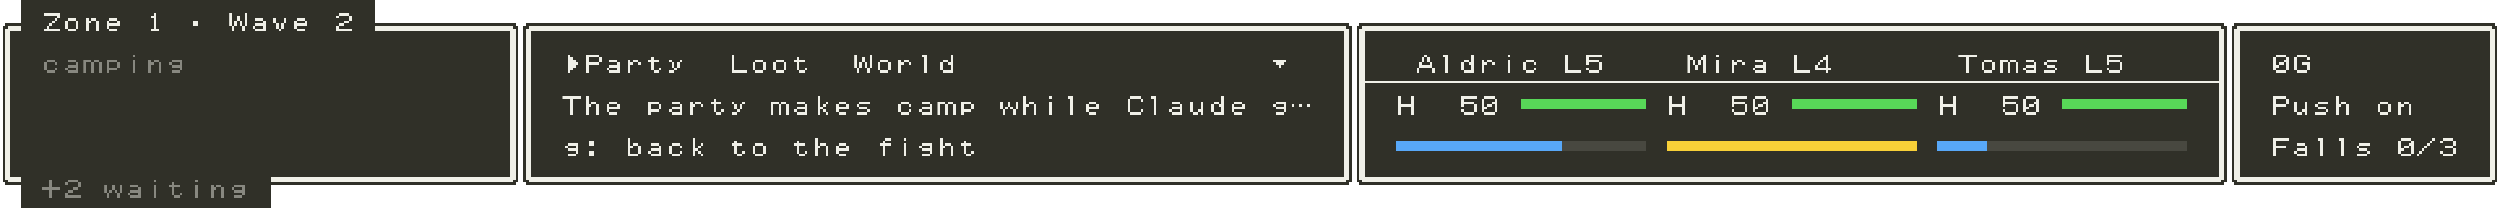
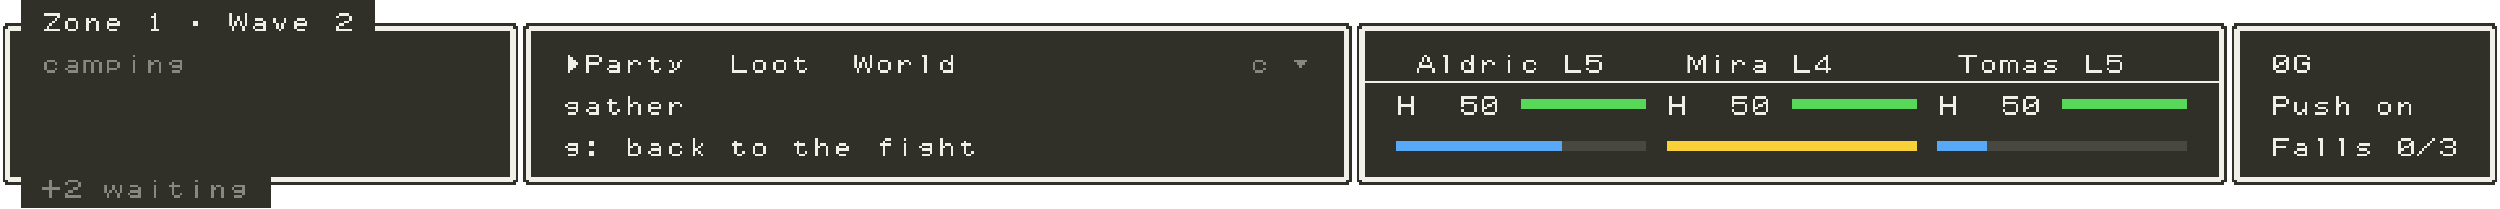
<svg xmlns="http://www.w3.org/2000/svg" viewBox="0 0 960 80" width="960" height="80" shape-rendering="crispEdges">
  <defs>
    <symbol id="g0">
      <path d="M1 5h6v1h-6zM6 6h1v1h-1zM5 7h1v1h-1zM4 8h1v1h-1zM3 9h1v1h-1zM2 10h1v1h-1zM1 11h6v1h-6z" />
    </symbol>
    <symbol id="g1">
      <path d="M2 7h3v1h-3zM1 8h1v1h-1zM5 8h1v1h-1zM1 9h1v1h-1zM5 9h1v1h-1zM1 10h1v1h-1zM5 10h1v1h-1zM2 11h3v1h-3z" />
    </symbol>
    <symbol id="g2">
      <path d="M1 7h1v1h-1zM3 7h2v1h-2zM1 8h2v1h-2zM5 8h1v1h-1zM1 9h1v1h-1zM5 9h1v1h-1zM1 10h1v1h-1zM5 10h1v1h-1zM1 11h1v1h-1zM5 11h1v1h-1z" />
    </symbol>
    <symbol id="g3">
      <path d="M2 7h3v1h-3zM1 8h1v1h-1zM5 8h1v1h-1zM1 9h5v1h-5zM1 10h1v1h-1zM2 11h3v1h-3z" />
    </symbol>
    <symbol id="g4">
      <path d="M3 5h1v1h-1zM2 6h2v1h-2zM3 7h1v1h-1zM3 8h1v1h-1zM3 9h1v1h-1zM3 10h1v1h-1zM2 11h3v1h-3z" />
    </symbol>
    <symbol id="g5">
      <path d="M2 8h2v1h-2zM2 9h2v1h-2z" />
    </symbol>
    <symbol id="g6">
      <path d="M0 5h1v1h-1zM6 5h1v1h-1zM0 6h1v1h-1zM3 6h1v1h-1zM6 6h1v1h-1zM0 7h1v1h-1zM3 7h1v1h-1zM6 7h1v1h-1zM0 8h1v1h-1zM2 8h1v1h-1zM4 8h1v1h-1zM6 8h1v1h-1zM0 9h1v1h-1zM2 9h1v1h-1zM4 9h1v1h-1zM6 9h1v1h-1zM1 10h1v1h-1zM5 10h1v1h-1zM1 11h1v1h-1zM5 11h1v1h-1z" />
    </symbol>
    <symbol id="g7">
      <path d="M2 7h3v1h-3zM5 8h1v1h-1zM2 9h4v1h-4zM1 10h1v1h-1zM5 10h1v1h-1zM2 11h4v1h-4z" />
    </symbol>
    <symbol id="g8">
      <path d="M1 7h1v1h-1zM5 7h1v1h-1zM1 8h1v1h-1zM5 8h1v1h-1zM2 9h1v1h-1zM4 9h1v1h-1zM2 10h1v1h-1zM4 10h1v1h-1zM3 11h1v1h-1z" />
    </symbol>
    <symbol id="g9">
      <path d="M2 5h4v1h-4zM1 6h1v1h-1zM6 6h1v1h-1zM6 7h1v1h-1zM4 8h2v1h-2zM2 9h2v1h-2zM1 10h1v1h-1zM1 11h6v1h-6z" />
    </symbol>
    <symbol id="g10">
      <path d="M3 5h1v1h-1zM3 6h1v1h-1zM3 7h1v1h-1zM0 8h7v1h-7zM3 9h1v1h-1zM3 10h1v1h-1zM3 11h1v1h-1z" />
    </symbol>
    <symbol id="g11">
      <path d="M0 7h1v1h-1zM3 7h1v1h-1zM6 7h1v1h-1zM0 8h1v1h-1zM3 8h1v1h-1zM6 8h1v1h-1zM0 9h1v1h-1zM2 9h1v1h-1zM4 9h1v1h-1zM6 9h1v1h-1zM1 10h1v1h-1zM5 10h1v1h-1zM1 11h1v1h-1zM5 11h1v1h-1z" />
    </symbol>
    <symbol id="g12">
      <path d="M3 5h1v1h-1zM3 7h1v1h-1zM3 8h1v1h-1zM3 9h1v1h-1zM3 10h1v1h-1zM3 11h1v1h-1z" />
    </symbol>
    <symbol id="g13">
      <path d="M2 6h1v1h-1zM1 7h4v1h-4zM2 8h1v1h-1zM2 9h1v1h-1zM2 10h1v1h-1zM5 10h1v1h-1zM3 11h2v1h-2z" />
    </symbol>
    <symbol id="g14">
      <path d="M2 7h4v1h-4zM1 8h1v1h-1zM5 8h1v1h-1zM2 9h4v1h-4zM5 10h1v1h-1zM2 11h3v1h-3z" />
    </symbol>
    <symbol id="g15">
      <path d="M2 7h3v1h-3zM1 8h1v1h-1zM5 8h1v1h-1zM1 9h1v1h-1zM1 10h1v1h-1zM5 10h1v1h-1zM2 11h3v1h-3z" />
    </symbol>
    <symbol id="g16">
      <path d="M0 7h3v1h-3zM4 7h2v1h-2zM0 8h1v1h-1zM3 8h1v1h-1zM6 8h1v1h-1zM0 9h1v1h-1zM3 9h1v1h-1zM6 9h1v1h-1zM0 10h1v1h-1zM3 10h1v1h-1zM6 10h1v1h-1zM0 11h1v1h-1zM3 11h1v1h-1zM6 11h1v1h-1z" />
    </symbol>
    <symbol id="g17">
      <path d="M1 7h4v1h-4zM1 8h1v1h-1zM5 8h1v1h-1zM1 9h1v1h-1zM5 9h1v1h-1zM1 10h4v1h-4zM1 11h1v1h-1z" />
    </symbol>
    <symbol id="g18">
      <path d="M2 5h1v1h-1zM2 6h2v1h-2zM2 7h3v1h-3zM2 8h4v1h-4zM2 9h3v1h-3zM2 10h2v1h-2zM2 11h1v1h-1z" />
    </symbol>
    <symbol id="g19">
      <path d="M1 5h5v1h-5zM1 6h1v1h-1zM6 6h1v1h-1zM1 7h1v1h-1zM6 7h1v1h-1zM1 8h5v1h-5zM1 9h1v1h-1zM1 10h1v1h-1zM1 11h1v1h-1z" />
    </symbol>
    <symbol id="g20">
      <path d="M1 7h1v1h-1zM3 7h2v1h-2zM1 8h2v1h-2zM5 8h1v1h-1zM1 9h1v1h-1zM1 10h1v1h-1zM1 11h1v1h-1z" />
    </symbol>
    <symbol id="g21">
      <path d="M1 7h1v1h-1zM5 7h1v1h-1zM2 8h1v1h-1zM4 8h1v1h-1zM2 9h1v1h-1zM4 9h1v1h-1zM3 10h1v1h-1zM1 11h2v1h-2z" />
    </symbol>
    <symbol id="g22">
      <path d="M1 5h1v1h-1zM1 6h1v1h-1zM1 7h1v1h-1zM1 8h1v1h-1zM1 9h1v1h-1zM1 10h1v1h-1zM1 11h6v1h-6z" />
    </symbol>
    <symbol id="g23">
      <path d="M2 5h2v1h-2zM3 6h1v1h-1zM3 7h1v1h-1zM3 8h1v1h-1zM3 9h1v1h-1zM3 10h1v1h-1zM3 11h1v1h-1z" />
    </symbol>
    <symbol id="g24">
      <path d="M5 5h1v1h-1zM5 6h1v1h-1zM2 7h2v1h-2zM5 7h1v1h-1zM1 8h1v1h-1zM4 8h2v1h-2zM1 9h1v1h-1zM5 9h1v1h-1zM1 10h1v1h-1zM5 10h1v1h-1zM2 11h4v1h-4z" />
    </symbol>
    <symbol id="g25">
      <path d="M1 7h5v1h-5zM2 8h3v1h-3zM3 9h1v1h-1z" />
    </symbol>
    <symbol id="g26">
+       <path d="M1 5h1v1h-1zM1 6h1v1h-1zM1 7h1v1h-1zM3 7h2v1h-2zM1 8h2v1h-2zM5 8h1v1h-1zM1 9h1v1h-1zM5 9h1v1h-1zM1 10h1v1h-1zM5 10h1v1h-1zM1 11h1v1h-1zM5 11h1v1h-1z" />
+     </symbol>
+     <symbol id="g27">
+       <path d="M2 6h2v1h-2zM2 7h2v1h-2zM2 10h2v1h-2zM2 11h2v1h-2z" />
+     </symbol>
+     <symbol id="g28">
+       <path d="M1 5h1v1h-1zM1 6h1v1h-1zM1 7h1v1h-1zM3 7h2v1h-2zM1 8h2v1h-2zM5 8h1v1h-1zM1 9h1v1h-1zM5 9h1v1h-1zM1 10h1v1h-1zM5 10h1v1h-1zM1 11h4v1h-4z" />
+     </symbol>
+     <symbol id="g29">
+       <path d="M2 5h1v1h-1zM2 6h1v1h-1zM2 7h1v1h-1zM5 7h1v1h-1zM2 8h1v1h-1zM4 8h1v1h-1zM2 9h2v1h-2zM2 10h1v1h-1zM4 10h1v1h-1zM2 11h1v1h-1zM5 11h1v1h-1z" />
+     </symbol>
+     <symbol id="g30">
+       <path d="M4 5h2v1h-2zM3 6h1v1h-1zM2 7h4v1h-4zM3 8h1v1h-1zM3 9h1v1h-1zM3 10h1v1h-1zM3 11h1v1h-1z" />
+     </symbol>
+     <symbol id="g31">
+       <path d="M3 5h1v1h-1zM2 6h1v1h-1zM4 6h1v1h-1zM2 7h1v1h-1zM4 7h1v1h-1zM1 8h1v1h-1zM5 8h1v1h-1zM1 9h5v1h-5zM0 10h1v1h-1zM6 10h1v1h-1zM0 11h1v1h-1zM6 11h1v1h-1z" />
+     </symbol>
+     <symbol id="g32">
+       <path d="M1 5h6v1h-6zM1 6h1v1h-1zM1 7h5v1h-5zM1 8h1v1h-1zM6 8h1v1h-1zM6 9h1v1h-1zM1 10h1v1h-1zM6 10h1v1h-1zM2 11h4v1h-4z" />
+     </symbol>
+     <symbol id="g33">
+       <path d="M0 5h1v1h-1zM6 5h1v1h-1zM0 6h2v1h-2zM5 6h2v1h-2zM0 7h1v1h-1zM2 7h1v1h-1zM4 7h1v1h-1zM6 7h1v1h-1zM0 8h1v1h-1zM2 8h1v1h-1zM4 8h1v1h-1zM6 8h1v1h-1zM0 9h1v1h-1zM3 9h1v1h-1zM6 9h1v1h-1zM0 10h1v1h-1zM3 10h1v1h-1zM6 10h1v1h-1zM0 11h1v1h-1zM6 11h1v1h-1z" />
+     </symbol>
+     <symbol id="g34">
+       <path d="M5 5h1v1h-1zM4 6h2v1h-2zM3 7h1v1h-1zM5 7h1v1h-1zM2 8h1v1h-1zM5 8h1v1h-1zM1 9h1v1h-1zM5 9h1v1h-1zM1 10h6v1h-6zM5 11h1v1h-1z" />
+     </symbol>
+     <symbol id="g35">
      <path d="M0 5h7v1h-7zM3 6h1v1h-1zM3 7h1v1h-1zM3 8h1v1h-1zM3 9h1v1h-1zM3 10h1v1h-1zM3 11h1v1h-1z" />
    </symbol>
-     <symbol id="g27">
-       <path d="M1 5h1v1h-1zM1 6h1v1h-1zM1 7h1v1h-1zM3 7h2v1h-2zM1 8h2v1h-2zM5 8h1v1h-1zM1 9h1v1h-1zM5 9h1v1h-1zM1 10h1v1h-1zM5 10h1v1h-1zM1 11h1v1h-1zM5 11h1v1h-1z" />
-     </symbol>
-     <symbol id="g28">
-       <path d="M2 5h1v1h-1zM2 6h1v1h-1zM2 7h1v1h-1zM5 7h1v1h-1zM2 8h1v1h-1zM4 8h1v1h-1zM2 9h2v1h-2zM2 10h1v1h-1zM4 10h1v1h-1zM2 11h1v1h-1zM5 11h1v1h-1z" />
-     </symbol>
-     <symbol id="g29">
+     <symbol id="g36">
      <path d="M2 7h4v1h-4zM1 8h1v1h-1zM2 9h3v1h-3zM5 10h1v1h-1zM1 11h4v1h-4z" />
    </symbol>
-     <symbol id="g30">
-       <path d="M2 5h4v1h-4zM1 6h1v1h-1zM6 6h1v1h-1zM1 7h1v1h-1zM1 8h1v1h-1zM1 9h1v1h-1zM1 10h1v1h-1zM6 10h1v1h-1zM2 11h4v1h-4z" />
-     </symbol>
-     <symbol id="g31">
+     <symbol id="g37">
+       <path d="M1 5h1v1h-1zM6 5h1v1h-1zM1 6h1v1h-1zM6 6h1v1h-1zM1 7h1v1h-1zM6 7h1v1h-1zM1 8h6v1h-6zM1 9h1v1h-1zM6 9h1v1h-1zM1 10h1v1h-1zM6 10h1v1h-1zM1 11h1v1h-1zM6 11h1v1h-1z" />
+     </symbol>
+     <symbol id="g38">
+       <path d="M2 5h4v1h-4zM1 6h1v1h-1zM6 6h1v1h-1zM1 7h1v1h-1zM5 7h2v1h-2zM1 8h1v1h-1zM3 8h2v1h-2zM6 8h1v1h-1zM1 9h2v1h-2zM6 9h1v1h-1zM1 10h1v1h-1zM6 10h1v1h-1zM2 11h4v1h-4z" />
+     </symbol>
+     <symbol id="g39">
+       <path d="M2 5h4v1h-4zM1 6h1v1h-1zM6 6h1v1h-1zM1 7h1v1h-1zM1 8h1v1h-1zM4 8h3v1h-3zM1 9h1v1h-1zM6 9h1v1h-1zM1 10h1v1h-1zM6 10h1v1h-1zM2 11h4v1h-4z" />
+     </symbol>
+     <symbol id="g40">
      <path d="M1 7h1v1h-1zM5 7h1v1h-1zM1 8h1v1h-1zM5 8h1v1h-1zM1 9h1v1h-1zM5 9h1v1h-1zM1 10h1v1h-1zM4 10h2v1h-2zM2 11h2v1h-2zM5 11h1v1h-1z" />
    </symbol>
-     <symbol id="g32">
-       <path d="M0 8h1v1h-1zM3 8h1v1h-1zM6 8h1v1h-1z" />
-     </symbol>
-     <symbol id="g33">
-       <path d="M2 6h2v1h-2zM2 7h2v1h-2zM2 10h2v1h-2zM2 11h2v1h-2z" />
-     </symbol>
-     <symbol id="g34">
-       <path d="M1 5h1v1h-1zM1 6h1v1h-1zM1 7h1v1h-1zM3 7h2v1h-2zM1 8h2v1h-2zM5 8h1v1h-1zM1 9h1v1h-1zM5 9h1v1h-1zM1 10h1v1h-1zM5 10h1v1h-1zM1 11h4v1h-4z" />
-     </symbol>
-     <symbol id="g35">
-       <path d="M4 5h2v1h-2zM3 6h1v1h-1zM2 7h4v1h-4zM3 8h1v1h-1zM3 9h1v1h-1zM3 10h1v1h-1zM3 11h1v1h-1z" />
-     </symbol>
-     <symbol id="g36">
-       <path d="M3 5h1v1h-1zM2 6h1v1h-1zM4 6h1v1h-1zM2 7h1v1h-1zM4 7h1v1h-1zM1 8h1v1h-1zM5 8h1v1h-1zM1 9h5v1h-5zM0 10h1v1h-1zM6 10h1v1h-1zM0 11h1v1h-1zM6 11h1v1h-1z" />
-     </symbol>
-     <symbol id="g37">
-       <path d="M1 5h6v1h-6zM1 6h1v1h-1zM1 7h5v1h-5zM1 8h1v1h-1zM6 8h1v1h-1zM6 9h1v1h-1zM1 10h1v1h-1zM6 10h1v1h-1zM2 11h4v1h-4z" />
-     </symbol>
-     <symbol id="g38">
-       <path d="M0 5h1v1h-1zM6 5h1v1h-1zM0 6h2v1h-2zM5 6h2v1h-2zM0 7h1v1h-1zM2 7h1v1h-1zM4 7h1v1h-1zM6 7h1v1h-1zM0 8h1v1h-1zM2 8h1v1h-1zM4 8h1v1h-1zM6 8h1v1h-1zM0 9h1v1h-1zM3 9h1v1h-1zM6 9h1v1h-1zM0 10h1v1h-1zM3 10h1v1h-1zM6 10h1v1h-1zM0 11h1v1h-1zM6 11h1v1h-1z" />
-     </symbol>
-     <symbol id="g39">
-       <path d="M5 5h1v1h-1zM4 6h2v1h-2zM3 7h1v1h-1zM5 7h1v1h-1zM2 8h1v1h-1zM5 8h1v1h-1zM1 9h1v1h-1zM5 9h1v1h-1zM1 10h6v1h-6zM5 11h1v1h-1z" />
-     </symbol>
-     <symbol id="g40">
-       <path d="M1 5h1v1h-1zM6 5h1v1h-1zM1 6h1v1h-1zM6 6h1v1h-1zM1 7h1v1h-1zM6 7h1v1h-1zM1 8h6v1h-6zM1 9h1v1h-1zM6 9h1v1h-1zM1 10h1v1h-1zM6 10h1v1h-1zM1 11h1v1h-1zM6 11h1v1h-1z" />
-     </symbol>
    <symbol id="g41">
-       <path d="M2 5h4v1h-4zM1 6h1v1h-1zM6 6h1v1h-1zM1 7h1v1h-1zM5 7h2v1h-2zM1 8h1v1h-1zM3 8h2v1h-2zM6 8h1v1h-1zM1 9h2v1h-2zM6 9h1v1h-1zM1 10h1v1h-1zM6 10h1v1h-1zM2 11h4v1h-4z" />
+       <path d="M1 5h6v1h-6zM1 6h1v1h-1zM1 7h1v1h-1zM1 8h5v1h-5zM1 9h1v1h-1zM1 10h1v1h-1zM1 11h1v1h-1z" />
    </symbol>
    <symbol id="g42">
-       <path d="M2 5h4v1h-4zM1 6h1v1h-1zM6 6h1v1h-1zM1 7h1v1h-1zM1 8h1v1h-1zM4 8h3v1h-3zM1 9h1v1h-1zM6 9h1v1h-1zM1 10h1v1h-1zM6 10h1v1h-1zM2 11h4v1h-4z" />
+       <path d="M6 5h1v1h-1zM5 6h1v1h-1zM4 7h1v1h-1zM3 8h1v1h-1zM2 9h1v1h-1zM1 10h1v1h-1zM0 11h1v1h-1z" />
    </symbol>
    <symbol id="g43">
-       <path d="M1 5h6v1h-6zM1 6h1v1h-1zM1 7h1v1h-1zM1 8h5v1h-5zM1 9h1v1h-1zM1 10h1v1h-1zM1 11h1v1h-1z" />
-     </symbol>
-     <symbol id="g44">
-       <path d="M6 5h1v1h-1zM5 6h1v1h-1zM4 7h1v1h-1zM3 8h1v1h-1zM2 9h1v1h-1zM1 10h1v1h-1zM0 11h1v1h-1z" />
-     </symbol>
-     <symbol id="g45">
      <path d="M2 5h4v1h-4zM1 6h1v1h-1zM6 6h1v1h-1zM6 7h1v1h-1zM3 8h3v1h-3zM6 9h1v1h-1zM1 10h1v1h-1zM6 10h1v1h-1zM2 11h4v1h-4z" />
    </symbol>
  </defs>
  <g id="w-enemy">
    <path fill="#303028" d="M2 9H198V10H199V70H198V71H2V70H1V10H2Z" />
    <g fill="#f0f0e8">
      <rect x="3" y="10" width="194" height="1" />
      <rect x="2" y="11" width="196" height="1" />
      <rect x="2" y="68" width="196" height="1" />
      <rect x="3" y="69" width="194" height="1" />
      <rect x="2" y="12" width="2" height="56" />
      <rect x="196" y="12" width="2" height="56" />
    </g>
    <rect x="8" y="0" width="136" height="16" fill="#303028" />
    <use href="#g0" x="16" y="0" fill="#f0f0e8" />
    <use href="#g1" x="24" y="0" fill="#f0f0e8" />
    <use href="#g2" x="32" y="0" fill="#f0f0e8" />
    <use href="#g3" x="40" y="0" fill="#f0f0e8" />
    <use href="#g4" x="56" y="0" fill="#f0f0e8" />
    <use href="#g5" x="72" y="0" fill="#f0f0e8" />
    <use href="#g6" x="88" y="0" fill="#f0f0e8" />
    <use href="#g7" x="96" y="0" fill="#f0f0e8" />
    <use href="#g8" x="104" y="0" fill="#f0f0e8" />
    <use href="#g3" x="112" y="0" fill="#f0f0e8" />
    <use href="#g9" x="128" y="0" fill="#f0f0e8" />
    <rect x="8" y="64" width="96" height="16" fill="#303028" />
    <use href="#g10" x="16" y="64" fill="#888880" />
    <use href="#g9" x="24" y="64" fill="#888880" />
    <use href="#g11" x="40" y="64" fill="#888880" />
    <use href="#g7" x="48" y="64" fill="#888880" />
    <use href="#g12" x="56" y="64" fill="#888880" />
    <use href="#g13" x="64" y="64" fill="#888880" />
    <use href="#g12" x="72" y="64" fill="#888880" />
    <use href="#g2" x="80" y="64" fill="#888880" />
    <use href="#g14" x="88" y="64" fill="#888880" />
    <use href="#g15" x="16" y="16" fill="#888880" />
    <use href="#g7" x="24" y="16" fill="#888880" />
    <use href="#g16" x="32" y="16" fill="#888880" />
    <use href="#g17" x="40" y="16" fill="#888880" />
    <use href="#g12" x="48" y="16" fill="#888880" />
    <use href="#g2" x="56" y="16" fill="#888880" />
    <use href="#g14" x="64" y="16" fill="#888880" />
  </g>
  <g id="w-message">
    <path fill="#303028" d="M202 9H518V10H519V70H518V71H202V70H201V10H202Z" />
    <g fill="#f0f0e8">
      <rect x="203" y="10" width="314" height="1" />
      <rect x="202" y="11" width="316" height="1" />
      <rect x="202" y="68" width="316" height="1" />
      <rect x="203" y="69" width="314" height="1" />
      <rect x="202" y="12" width="2" height="56" />
      <rect x="516" y="12" width="2" height="56" />
    </g>
    <use href="#g18" x="216" y="16" fill="#f0f0e8" />
    <use href="#g19" x="224" y="16" fill="#f0f0e8" />
    <use href="#g7" x="232" y="16" fill="#f0f0e8" />
    <use href="#g20" x="240" y="16" fill="#f0f0e8" />
    <use href="#g13" x="248" y="16" fill="#f0f0e8" />
    <use href="#g21" x="256" y="16" fill="#f0f0e8" />
    <use href="#g22" x="280" y="16" fill="#f0f0e8" />
    <use href="#g1" x="288" y="16" fill="#f0f0e8" />
    <use href="#g1" x="296" y="16" fill="#f0f0e8" />
    <use href="#g13" x="304" y="16" fill="#f0f0e8" />
    <use href="#g6" x="328" y="16" fill="#f0f0e8" />
    <use href="#g1" x="336" y="16" fill="#f0f0e8" />
    <use href="#g20" x="344" y="16" fill="#f0f0e8" />
    <use href="#g23" x="352" y="16" fill="#f0f0e8" />
    <use href="#g24" x="360" y="16" fill="#f0f0e8" />
-     <use href="#g25" x="488" y="16" fill="#f0f0e8" />
-     <use href="#g26" x="216" y="32" fill="#f0f0e8" />
-     <use href="#g27" x="224" y="32" fill="#f0f0e8" />
-     <use href="#g3" x="232" y="32" fill="#f0f0e8" />
-     <use href="#g17" x="248" y="32" fill="#f0f0e8" />
-     <use href="#g7" x="256" y="32" fill="#f0f0e8" />
-     <use href="#g20" x="264" y="32" fill="#f0f0e8" />
-     <use href="#g13" x="272" y="32" fill="#f0f0e8" />
-     <use href="#g21" x="280" y="32" fill="#f0f0e8" />
-     <use href="#g16" x="296" y="32" fill="#f0f0e8" />
-     <use href="#g7" x="304" y="32" fill="#f0f0e8" />
-     <use href="#g28" x="312" y="32" fill="#f0f0e8" />
-     <use href="#g3" x="320" y="32" fill="#f0f0e8" />
-     <use href="#g29" x="328" y="32" fill="#f0f0e8" />
-     <use href="#g15" x="344" y="32" fill="#f0f0e8" />
-     <use href="#g7" x="352" y="32" fill="#f0f0e8" />
-     <use href="#g16" x="360" y="32" fill="#f0f0e8" />
-     <use href="#g17" x="368" y="32" fill="#f0f0e8" />
-     <use href="#g11" x="384" y="32" fill="#f0f0e8" />
-     <use href="#g27" x="392" y="32" fill="#f0f0e8" />
-     <use href="#g12" x="400" y="32" fill="#f0f0e8" />
-     <use href="#g23" x="408" y="32" fill="#f0f0e8" />
-     <use href="#g3" x="416" y="32" fill="#f0f0e8" />
-     <use href="#g30" x="432" y="32" fill="#f0f0e8" />
-     <use href="#g23" x="440" y="32" fill="#f0f0e8" />
-     <use href="#g7" x="448" y="32" fill="#f0f0e8" />
-     <use href="#g31" x="456" y="32" fill="#f0f0e8" />
-     <use href="#g24" x="464" y="32" fill="#f0f0e8" />
-     <use href="#g3" x="472" y="32" fill="#f0f0e8" />
-     <use href="#g14" x="488" y="32" fill="#f0f0e8" />
-     <use href="#g32" x="496" y="32" fill="#f0f0e8" />
+     <use href="#g15" x="480" y="16" fill="#888880" />
+     <use href="#g25" x="496" y="16" fill="#888880" />
+     <use href="#g14" x="216" y="32" fill="#f0f0e8" />
+     <use href="#g7" x="224" y="32" fill="#f0f0e8" />
+     <use href="#g13" x="232" y="32" fill="#f0f0e8" />
+     <use href="#g26" x="240" y="32" fill="#f0f0e8" />
+     <use href="#g3" x="248" y="32" fill="#f0f0e8" />
+     <use href="#g20" x="256" y="32" fill="#f0f0e8" />
    <use href="#g14" x="216" y="48" fill="#f0f0e8" />
-     <use href="#g33" x="224" y="48" fill="#f0f0e8" />
-     <use href="#g34" x="240" y="48" fill="#f0f0e8" />
+     <use href="#g27" x="224" y="48" fill="#f0f0e8" />
+     <use href="#g28" x="240" y="48" fill="#f0f0e8" />
    <use href="#g7" x="248" y="48" fill="#f0f0e8" />
    <use href="#g15" x="256" y="48" fill="#f0f0e8" />
-     <use href="#g28" x="264" y="48" fill="#f0f0e8" />
+     <use href="#g29" x="264" y="48" fill="#f0f0e8" />
    <use href="#g13" x="280" y="48" fill="#f0f0e8" />
    <use href="#g1" x="288" y="48" fill="#f0f0e8" />
    <use href="#g13" x="304" y="48" fill="#f0f0e8" />
-     <use href="#g27" x="312" y="48" fill="#f0f0e8" />
+     <use href="#g26" x="312" y="48" fill="#f0f0e8" />
    <use href="#g3" x="320" y="48" fill="#f0f0e8" />
-     <use href="#g35" x="336" y="48" fill="#f0f0e8" />
+     <use href="#g30" x="336" y="48" fill="#f0f0e8" />
    <use href="#g12" x="344" y="48" fill="#f0f0e8" />
    <use href="#g14" x="352" y="48" fill="#f0f0e8" />
-     <use href="#g27" x="360" y="48" fill="#f0f0e8" />
+     <use href="#g26" x="360" y="48" fill="#f0f0e8" />
    <use href="#g13" x="368" y="48" fill="#f0f0e8" />
  </g>
  <g id="w-party">
    <path fill="#303028" d="M522 9H854V10H855V70H854V71H522V70H521V10H522Z" />
    <g fill="#f0f0e8">
      <rect x="523" y="10" width="330" height="1" />
      <rect x="522" y="11" width="332" height="1" />
      <rect x="522" y="68" width="332" height="1" />
      <rect x="523" y="69" width="330" height="1" />
      <rect x="522" y="12" width="2" height="56" />
      <rect x="852" y="12" width="2" height="56" />
    </g>
-     <use href="#g36" x="544" y="16" fill="#f0f0e8" />
+     <use href="#g31" x="544" y="16" fill="#f0f0e8" />
    <use href="#g23" x="552" y="16" fill="#f0f0e8" />
    <use href="#g24" x="560" y="16" fill="#f0f0e8" />
    <use href="#g20" x="568" y="16" fill="#f0f0e8" />
    <use href="#g12" x="576" y="16" fill="#f0f0e8" />
    <use href="#g15" x="584" y="16" fill="#f0f0e8" />
    <use href="#g22" x="600" y="16" fill="#f0f0e8" />
-     <use href="#g37" x="608" y="16" fill="#f0f0e8" />
-     <use href="#g38" x="648" y="16" fill="#f0f0e8" />
+     <use href="#g32" x="608" y="16" fill="#f0f0e8" />
+     <use href="#g33" x="648" y="16" fill="#f0f0e8" />
    <use href="#g12" x="656" y="16" fill="#f0f0e8" />
    <use href="#g20" x="664" y="16" fill="#f0f0e8" />
    <use href="#g7" x="672" y="16" fill="#f0f0e8" />
    <use href="#g22" x="688" y="16" fill="#f0f0e8" />
-     <use href="#g39" x="696" y="16" fill="#f0f0e8" />
-     <use href="#g26" x="752" y="16" fill="#f0f0e8" />
+     <use href="#g34" x="696" y="16" fill="#f0f0e8" />
+     <use href="#g35" x="752" y="16" fill="#f0f0e8" />
    <use href="#g1" x="760" y="16" fill="#f0f0e8" />
    <use href="#g16" x="768" y="16" fill="#f0f0e8" />
    <use href="#g7" x="776" y="16" fill="#f0f0e8" />
-     <use href="#g29" x="784" y="16" fill="#f0f0e8" />
+     <use href="#g36" x="784" y="16" fill="#f0f0e8" />
    <use href="#g22" x="800" y="16" fill="#f0f0e8" />
-     <use href="#g37" x="808" y="16" fill="#f0f0e8" />
+     <use href="#g32" x="808" y="16" fill="#f0f0e8" />
    <rect x="522" y="31" width="332" height="1" fill="#f0f0e8" />
    <rect x="584" y="38" width="48" height="4" fill="#484840" />
    <rect x="584" y="38" width="48" height="4" fill="#58d858" />
    <rect x="688" y="38" width="48" height="4" fill="#484840" />
    <rect x="688" y="38" width="48" height="4" fill="#58d858" />
    <rect x="792" y="38" width="48" height="4" fill="#484840" />
    <rect x="792" y="38" width="48" height="4" fill="#58d858" />
-     <use href="#g40" x="536" y="32" fill="#f0f0e8" />
-     <use href="#g37" x="560" y="32" fill="#f0f0e8" />
-     <use href="#g41" x="568" y="32" fill="#f0f0e8" />
-     <use href="#g40" x="640" y="32" fill="#f0f0e8" />
-     <use href="#g37" x="664" y="32" fill="#f0f0e8" />
-     <use href="#g41" x="672" y="32" fill="#f0f0e8" />
-     <use href="#g40" x="744" y="32" fill="#f0f0e8" />
-     <use href="#g37" x="768" y="32" fill="#f0f0e8" />
-     <use href="#g41" x="776" y="32" fill="#f0f0e8" />
+     <use href="#g37" x="536" y="32" fill="#f0f0e8" />
+     <use href="#g32" x="560" y="32" fill="#f0f0e8" />
+     <use href="#g38" x="568" y="32" fill="#f0f0e8" />
+     <use href="#g37" x="640" y="32" fill="#f0f0e8" />
+     <use href="#g32" x="664" y="32" fill="#f0f0e8" />
+     <use href="#g38" x="672" y="32" fill="#f0f0e8" />
+     <use href="#g37" x="744" y="32" fill="#f0f0e8" />
+     <use href="#g32" x="768" y="32" fill="#f0f0e8" />
+     <use href="#g38" x="776" y="32" fill="#f0f0e8" />
    <rect x="536" y="54" width="96" height="4" fill="#484840" />
    <rect x="536" y="54" width="64" height="4" fill="#58a8f8">
      <animate attributeName="width" values="64;64" keyTimes="0;1" dur="3000ms" fill="freeze" />
      <animate attributeName="fill" values="#58a8f8;#58a8f8" keyTimes="0;1" calcMode="discrete" dur="3000ms" fill="freeze" />
    </rect>
    <rect x="640" y="54" width="96" height="4" fill="#484840" />
    <rect x="640" y="54" width="96" height="4" fill="#f8d038">
      <animate attributeName="width" values="96;96" keyTimes="0;1" dur="3000ms" fill="freeze" />
      <animate attributeName="fill" values="#f8d038;#f8d038" keyTimes="0;1" calcMode="discrete" dur="3000ms" fill="freeze" />
    </rect>
    <rect x="744" y="54" width="96" height="4" fill="#484840" />
    <rect x="744" y="54" width="19" height="4" fill="#58a8f8">
      <animate attributeName="width" values="19;19" keyTimes="0;1" dur="3000ms" fill="freeze" />
      <animate attributeName="fill" values="#58a8f8;#58a8f8" keyTimes="0;1" calcMode="discrete" dur="3000ms" fill="freeze" />
    </rect>
  </g>
  <g id="w-purse">
    <path fill="#303028" d="M858 9H958V10H959V70H958V71H858V70H857V10H858Z" />
    <g fill="#f0f0e8">
      <rect x="859" y="10" width="98" height="1" />
      <rect x="858" y="11" width="100" height="1" />
      <rect x="858" y="68" width="100" height="1" />
      <rect x="859" y="69" width="98" height="1" />
      <rect x="858" y="12" width="2" height="56" />
      <rect x="956" y="12" width="2" height="56" />
    </g>
-     <use href="#g41" x="872" y="16" fill="#f0f0e8" />
-     <use href="#g42" x="880" y="16" fill="#f0f0e8" />
+     <use href="#g38" x="872" y="16" fill="#f0f0e8" />
+     <use href="#g39" x="880" y="16" fill="#f0f0e8" />
    <use href="#g19" x="872" y="32" fill="#f0f0e8" />
-     <use href="#g31" x="880" y="32" fill="#f0f0e8" />
-     <use href="#g29" x="888" y="32" fill="#f0f0e8" />
-     <use href="#g27" x="896" y="32" fill="#f0f0e8" />
+     <use href="#g40" x="880" y="32" fill="#f0f0e8" />
+     <use href="#g36" x="888" y="32" fill="#f0f0e8" />
+     <use href="#g26" x="896" y="32" fill="#f0f0e8" />
    <use href="#g1" x="912" y="32" fill="#f0f0e8" />
    <use href="#g2" x="920" y="32" fill="#f0f0e8" />
-     <use href="#g43" x="872" y="48" fill="#f0f0e8" />
+     <use href="#g41" x="872" y="48" fill="#f0f0e8" />
    <use href="#g7" x="880" y="48" fill="#f0f0e8" />
    <use href="#g23" x="888" y="48" fill="#f0f0e8" />
    <use href="#g23" x="896" y="48" fill="#f0f0e8" />
-     <use href="#g29" x="904" y="48" fill="#f0f0e8" />
-     <use href="#g41" x="920" y="48" fill="#f0f0e8" />
-     <use href="#g44" x="928" y="48" fill="#f0f0e8" />
-     <use href="#g45" x="936" y="48" fill="#f0f0e8" />
+     <use href="#g36" x="904" y="48" fill="#f0f0e8" />
+     <use href="#g38" x="920" y="48" fill="#f0f0e8" />
+     <use href="#g42" x="928" y="48" fill="#f0f0e8" />
+     <use href="#g43" x="936" y="48" fill="#f0f0e8" />
  </g>
</svg>
